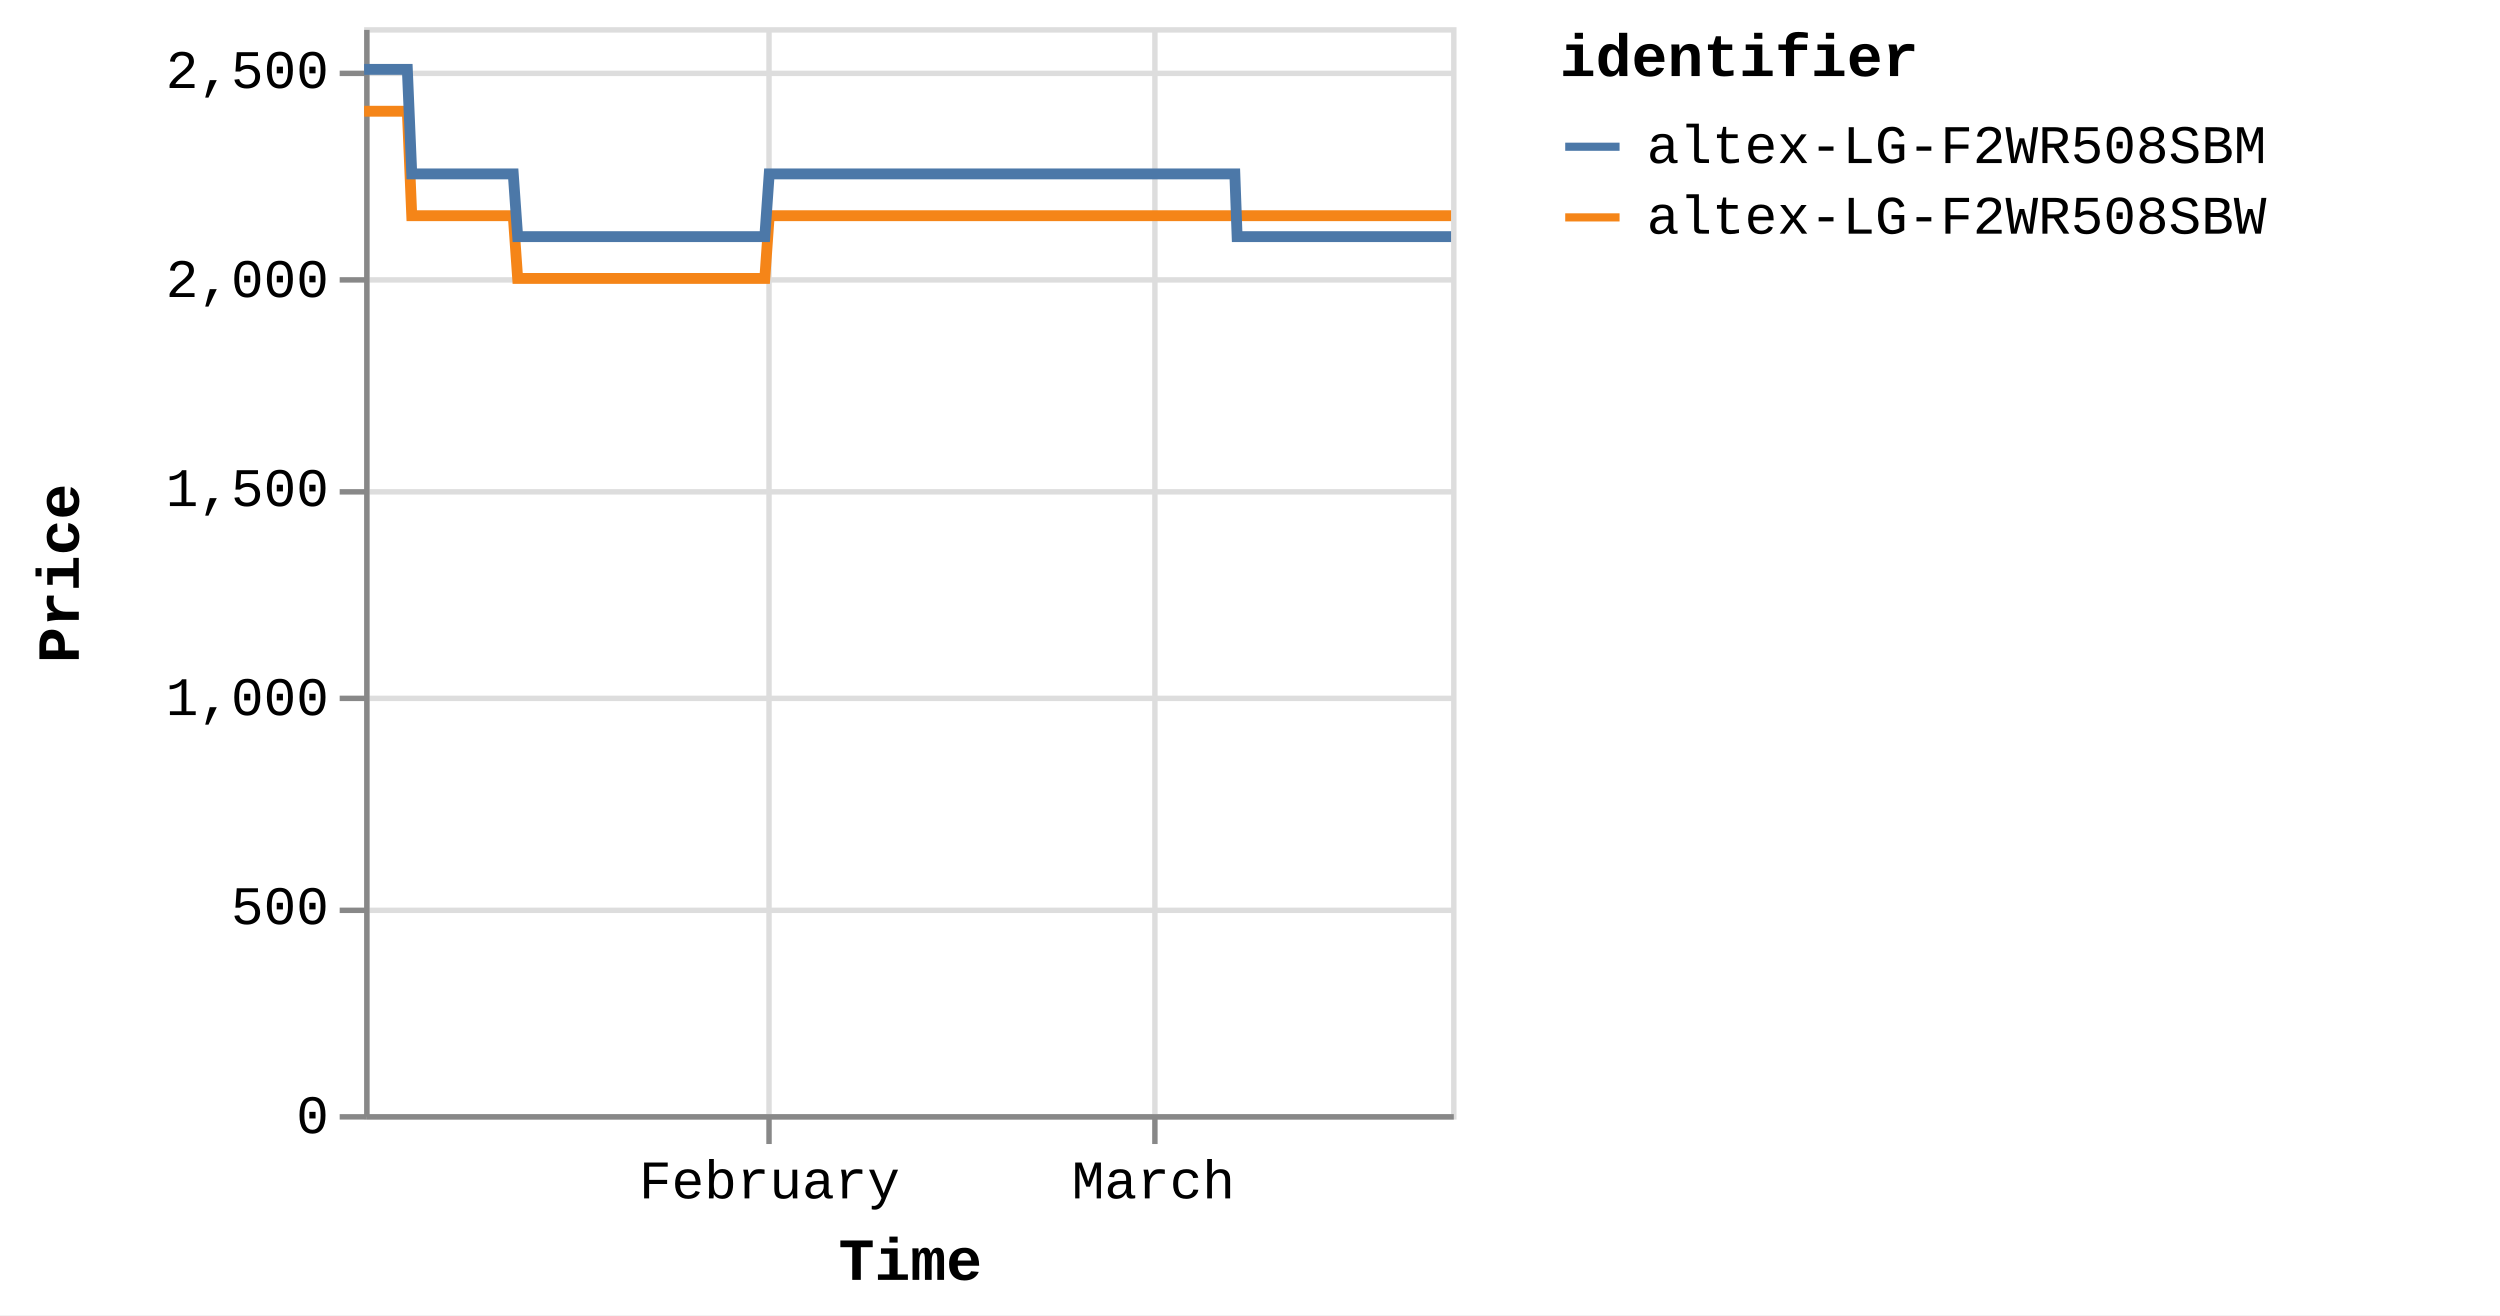
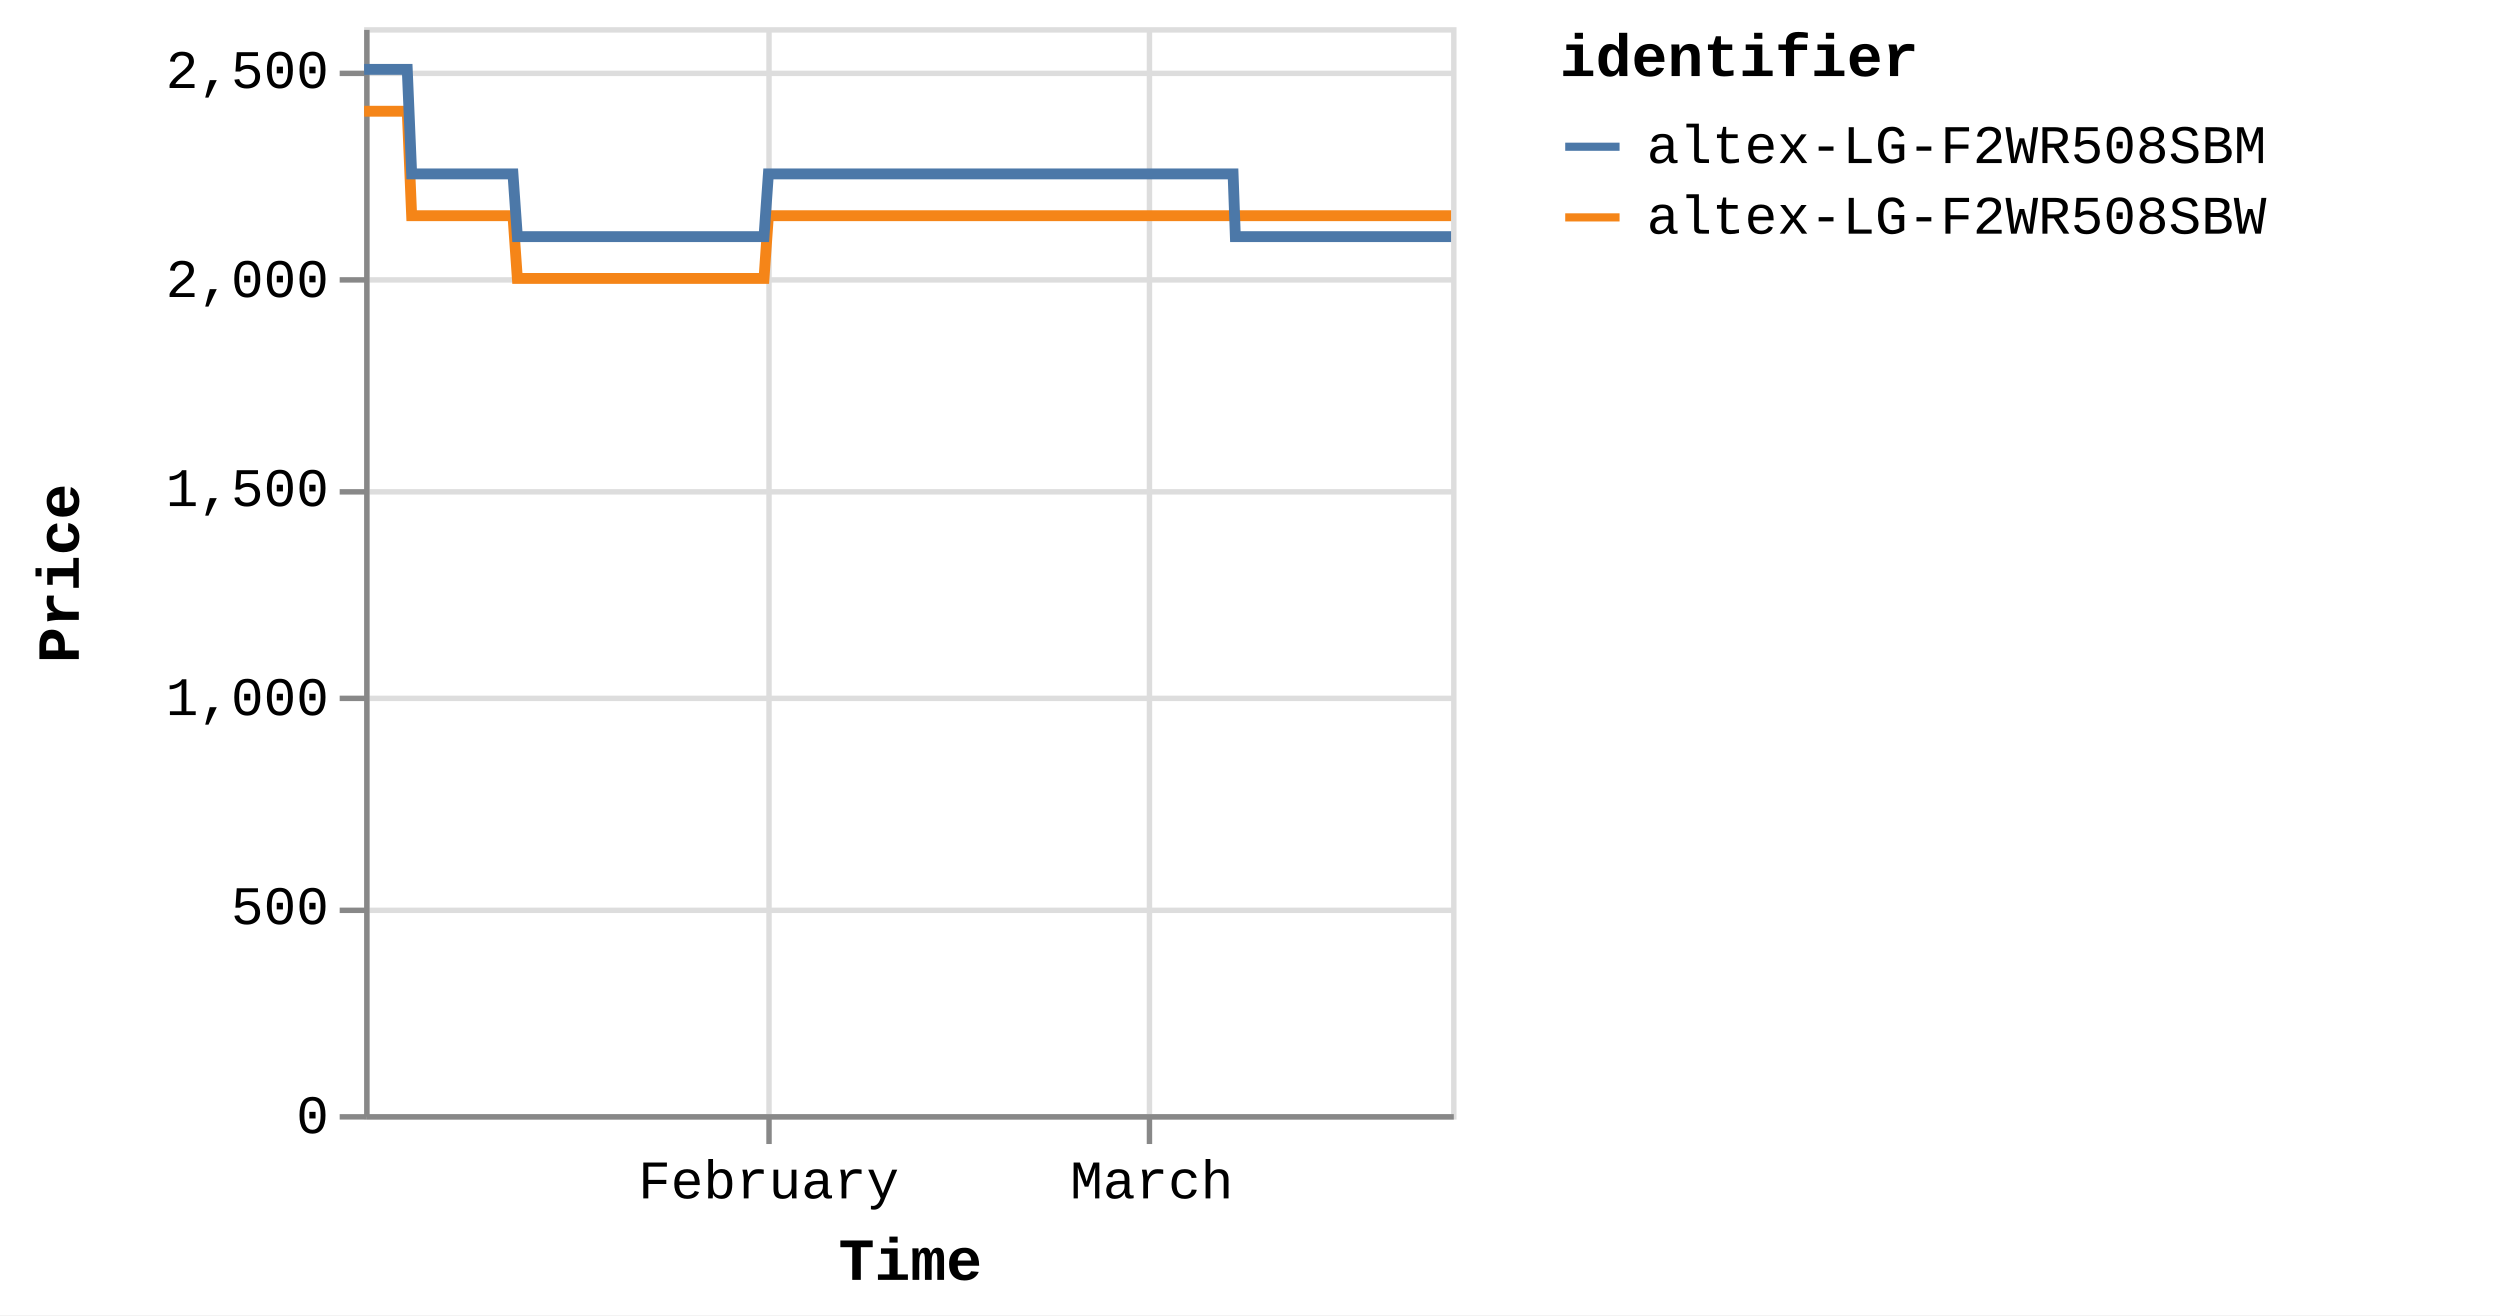
<svg xmlns="http://www.w3.org/2000/svg" version="1.1" class="marks" width="460" height="242" viewBox="0 0 460 242">
  <rect width="460" height="242" fill="white" />
  <g fill="none" stroke-miterlimit="10" transform="translate(67,5)">
    <g class="mark-group role-frame root" role="graphics-object" aria-roledescription="group mark container">
      <g transform="translate(0,0)">
        <path class="background" aria-hidden="true" d="M0.5,0.5h200v200h-200Z" stroke="#ddd" />
        <g>
          <g class="mark-group role-axis" aria-hidden="true">
            <g transform="translate(0.5,200.5)">
              <path class="background" aria-hidden="true" d="M0,0h0v0h0Z" pointer-events="none" />
              <g>
                <g class="mark-rule role-axis-grid" pointer-events="none">
                  <line transform="translate(74,-200)" x2="0" y2="200" stroke="#ddd" stroke-width="1" opacity="1" />
-                   <line transform="translate(145,-200)" x2="0" y2="200" stroke="#ddd" stroke-width="1" opacity="1" />
+                   <line transform="translate(144,-200)" x2="0" y2="200" stroke="#ddd" stroke-width="1" opacity="1" />
                </g>
              </g>
              <path class="foreground" aria-hidden="true" d="" pointer-events="none" display="none" />
            </g>
          </g>
          <g class="mark-group role-axis" aria-hidden="true">
            <g transform="translate(0.5,0.5)">
              <path class="background" aria-hidden="true" d="M0,0h0v0h0Z" pointer-events="none" />
              <g>
                <g class="mark-rule role-axis-grid" pointer-events="none">
                  <line transform="translate(0,200)" x2="200" y2="0" stroke="#ddd" stroke-width="1" opacity="1" />
                  <line transform="translate(0,162)" x2="200" y2="0" stroke="#ddd" stroke-width="1" opacity="1" />
                  <line transform="translate(0,123)" x2="200" y2="0" stroke="#ddd" stroke-width="1" opacity="1" />
                  <line transform="translate(0,85)" x2="200" y2="0" stroke="#ddd" stroke-width="1" opacity="1" />
                  <line transform="translate(0,46)" x2="200" y2="0" stroke="#ddd" stroke-width="1" opacity="1" />
                  <line transform="translate(0,8)" x2="200" y2="0" stroke="#ddd" stroke-width="1" opacity="1" />
                </g>
              </g>
              <path class="foreground" aria-hidden="true" d="" pointer-events="none" display="none" />
            </g>
          </g>
-           <g class="mark-group role-axis" role="graphics-symbol" aria-roledescription="axis" aria-label="X-axis titled 'Time' for a time scale with values from Monday, 01 January 2024, 2:19:43 PM to Saturday, 23 March 2024, 4:38:15 PM">
+           <g class="mark-group role-axis" role="graphics-symbol" aria-roledescription="axis" aria-label="X-axis titled 'Time' for a time scale with values from Monday, 01 January 2024, 2:19:43 PM to Saturday, 23 March 2024, 8:38:04 PM">
            <g transform="translate(0.5,200.5)">
              <path class="background" aria-hidden="true" d="M0,0h0v0h0Z" pointer-events="none" />
              <g>
                <g class="mark-rule role-axis-tick" pointer-events="none">
                  <line transform="translate(74,0)" x2="0" y2="5" stroke="#888" stroke-width="1" opacity="1" />
-                   <line transform="translate(145,0)" x2="0" y2="5" stroke="#888" stroke-width="1" opacity="1" />
+                   <line transform="translate(144,0)" x2="0" y2="5" stroke="#888" stroke-width="1" opacity="1" />
                </g>
                <g class="mark-text role-axis-label" pointer-events="none">
-                   <text text-anchor="middle" transform="translate(74.0667,15)" font-family="Liberation Mono" font-size="10px" fill="#000" opacity="1">February</text>
-                   <text text-anchor="middle" transform="translate(144.7155,15)" font-family="Liberation Mono" font-size="10px" fill="#000" opacity="1">March</text>
+                   <text text-anchor="middle" transform="translate(73.91675,15)" font-family="Liberation Mono" font-size="10px" fill="#000" opacity="1">February</text>
+                   <text text-anchor="middle" transform="translate(144.4225,15)" font-family="Liberation Mono" font-size="10px" fill="#000" opacity="1">March</text>
                </g>
                <g class="mark-rule role-axis-domain" pointer-events="none">
                  <line transform="translate(0,0)" x2="200" y2="0" stroke="#888" stroke-width="1" opacity="1" />
                </g>
                <g class="mark-text role-axis-title" pointer-events="none">
                  <text text-anchor="middle" transform="translate(100,30)" font-family="Liberation Mono" font-size="11px" font-weight="bold" fill="#000" opacity="1">Time</text>
                </g>
              </g>
              <path class="foreground" aria-hidden="true" d="" pointer-events="none" display="none" />
            </g>
          </g>
          <g class="mark-group role-axis" role="graphics-symbol" aria-roledescription="axis" aria-label="Y-axis titled 'Price' for a linear scale with values from 0 to 2,600">
            <g transform="translate(0.5,0.5)">
              <path class="background" aria-hidden="true" d="M0,0h0v0h0Z" pointer-events="none" />
              <g>
                <g class="mark-rule role-axis-tick" pointer-events="none">
                  <line transform="translate(0,200)" x2="-5" y2="0" stroke="#888" stroke-width="1" opacity="1" />
                  <line transform="translate(0,162)" x2="-5" y2="0" stroke="#888" stroke-width="1" opacity="1" />
                  <line transform="translate(0,123)" x2="-5" y2="0" stroke="#888" stroke-width="1" opacity="1" />
                  <line transform="translate(0,85)" x2="-5" y2="0" stroke="#888" stroke-width="1" opacity="1" />
                  <line transform="translate(0,46)" x2="-5" y2="0" stroke="#888" stroke-width="1" opacity="1" />
                  <line transform="translate(0,8)" x2="-5" y2="0" stroke="#888" stroke-width="1" opacity="1" />
                </g>
                <g class="mark-text role-axis-label" pointer-events="none">
                  <text text-anchor="end" transform="translate(-7,203)" font-family="Liberation Mono" font-size="10px" fill="#000" opacity="1">0</text>
                  <text text-anchor="end" transform="translate(-7,164.5385)" font-family="Liberation Mono" font-size="10px" fill="#000" opacity="1">500</text>
                  <text text-anchor="end" transform="translate(-7,126.0769)" font-family="Liberation Mono" font-size="10px" fill="#000" opacity="1">1,000</text>
                  <text text-anchor="end" transform="translate(-7,87.61538)" font-family="Liberation Mono" font-size="10px" fill="#000" opacity="1">1,500</text>
                  <text text-anchor="end" transform="translate(-7,49.15385)" font-family="Liberation Mono" font-size="10px" fill="#000" opacity="1">2,000</text>
                  <text text-anchor="end" transform="translate(-7,10.69231)" font-family="Liberation Mono" font-size="10px" fill="#000" opacity="1">2,500</text>
                </g>
                <g class="mark-rule role-axis-domain" pointer-events="none">
                  <line transform="translate(0,200)" x2="0" y2="-200" stroke="#888" stroke-width="1" opacity="1" />
                </g>
                <g class="mark-text role-axis-title" pointer-events="none">
                  <text text-anchor="middle" transform="translate(-51,100) rotate(-90) translate(0,-2)" font-family="Liberation Mono" font-size="11px" font-weight="bold" fill="#000" opacity="1">Price</text>
                </g>
              </g>
              <path class="foreground" aria-hidden="true" d="" pointer-events="none" display="none" />
            </g>
          </g>
          <g class="mark-group role-scope pathgroup" role="graphics-object" aria-roledescription="group mark container">
            <g transform="translate(0,0)">
              <path class="background" aria-hidden="true" d="M0,0h200v200h-200Z" />
              <g>
                <g class="mark-line role-mark marks" role="graphics-object" aria-roledescription="line mark container">
-                   <path aria-label="Time: Jan 01, 2024; Price: 2399; identifier: altex-LG-F2WR508SBW" role="graphics-symbol" aria-roledescription="line mark" d="M0,15.462L0.255,15.462L0.641,15.462L1.453,15.462L1.859,15.462L2.286,15.462L2.674,15.462L3.077,15.462L3.889,15.462L4.295,15.462L4.723,15.462L5.111,15.462L5.512,15.462L6.325,15.462L6.732,15.462L7.158,15.462L7.55,15.462L7.95,15.462L8.763,34.692L9.168,34.692L9.595,34.692L9.985,34.692L10.385,34.692L11.198,34.692L11.604,34.692L12.029,34.692L12.419,34.692L12.821,34.692L13.636,34.692L14.04,34.692L14.465,34.692L14.855,34.692L15.258,34.692L16.072,34.692L16.479,34.692L16.906,34.692L17.295,34.692L17.693,34.692L18.509,34.692L18.914,34.692L19.347,34.692L19.731,34.692L20.13,34.692L20.945,34.692L21.351,34.692L21.778,34.692L22.166,34.692L22.566,34.692L23.38,34.692L23.786,34.692L24.215,34.692L24.603,34.692L25.002,34.692L25.816,34.692L26.223,34.692L26.649,34.692L27.039,34.692L27.439,34.692L28.251,46.231L28.656,46.231L29.082,46.231L29.472,46.231L29.874,46.231L30.689,46.231L31.092,46.231L31.518,46.231L31.907,46.231L32.311,46.231L33.126,46.231L33.532,46.231L33.961,46.231L34.348,46.231L34.747,46.231L35.561,46.231L35.969,46.231L36.396,46.231L36.785,46.231L37.183,46.231L37.997,46.231L38.405,46.231L38.833,46.231L39.22,46.231L39.619,46.231L40.433,46.231L40.839,46.231L41.267,46.231L41.655,46.231L42.056,46.231L42.87,46.231L43.276,46.231L43.704,46.231L44.093,46.231L44.491,46.231L45.306,46.231L45.709,46.231L46.135,46.231L46.527,46.231L46.928,46.231L47.74,46.231L48.146,46.231L48.571,46.231L48.962,46.231L49.364,46.231L50.18,46.231L50.587,46.231L51.015,46.231L51.401,46.231L51.8,46.231L52.615,46.231L53.022,46.231L53.451,46.231L53.839,46.231L54.236,46.231L55.051,46.231L55.458,46.231L55.886,46.231L56.274,46.231L56.673,46.231L57.488,46.231L57.893,46.231L58.323,46.231L58.712,46.231L59.108,46.231L59.922,46.231L60.329,46.231L60.75,46.231L61.14,46.231L61.546,46.231L62.357,46.231L62.764,46.231L63.181,46.231L63.575,46.231L63.98,46.231L64.793,46.231L65.199,46.231L65.618,46.231L66.011,46.231L66.417,46.231L67.229,46.231L67.636,46.231L68.058,46.231L68.448,46.231L68.854,46.231L69.665,46.231L70.071,46.231L70.493,46.231L70.889,46.231L71.289,46.231L72.101,46.231L72.507,46.231L72.93,46.231L73.32,46.231L73.725,46.231L74.537,34.692L74.944,34.692L75.367,34.692L75.755,34.692L76.161,34.692L76.974,34.692L77.38,34.692L77.802,34.692L78.191,34.692L78.598,34.692L79.41,34.692L79.816,34.692L80.235,34.692L80.628,34.692L81.035,34.692L81.848,34.692L82.253,34.692L82.671,34.692L83.064,34.692L83.47,34.692L84.282,34.692L84.69,34.692L85.112,34.692L85.501,34.692L85.906,34.692L86.718,34.692L87.124,34.692L87.548,34.692L87.937,34.692L88.342,34.692L89.154,34.692L89.561,34.692L89.983,34.692L90.375,34.692L90.779,34.692L91.591,34.692L91.998,34.692L92.419,34.692L92.811,34.692L93.215,34.692L94.027,34.692L94.434,34.692L94.854,34.692L95.246,34.692L95.652,34.692L96.463,34.692L96.869,34.692L97.289,34.692L97.681,34.692L98.087,34.692L98.901,34.692L99.306,34.692L99.724,34.692L100.117,34.692L100.523,34.692L101.336,34.692L101.741,34.692L102.166,34.692L102.554,34.692L102.959,34.692L103.771,34.692L104.178,34.692L104.599,34.692L104.996,34.692L105.396,34.692L106.208,34.692L106.614,34.692L107.037,34.692L107.427,34.692L107.831,34.692L109.05,34.692L109.472,34.692L109.863,34.692L110.269,34.692L111.08,34.692L111.487,34.692L111.909,34.692L112.301,34.692L112.704,34.692L113.517,34.692L113.922,34.692L114.341,34.692L114.734,34.692L115.14,34.692L115.953,34.692L116.36,34.692L116.777,34.692L117.171,34.692L117.577,34.692L118.389,34.692L118.796,34.692L119.219,34.692L119.612,34.692L120.012,34.692L120.826,34.692L121.231,34.692L121.652,34.692L122.044,34.692L122.45,34.692L123.261,34.692L123.667,34.692L124.09,34.692L124.481,34.692L124.886,34.692L125.697,34.692L126.103,34.692L126.526,34.692L126.917,34.692L127.322,34.692L128.133,34.692L128.539,34.692L128.96,34.692L129.351,34.692L129.76,34.692L130.57,34.692L130.975,34.692L131.394,34.692L131.787,34.692L132.193,34.692L133.005,34.692L133.412,34.692L133.83,34.692L134.226,34.692L134.629,34.692L135.442,34.692L135.849,34.692L136.271,34.692L136.661,34.692L137.065,34.692L137.878,34.692L138.284,34.692L138.706,34.692L139.098,34.692L139.502,34.692L140.314,34.692L140.72,34.692L141.142,34.692L141.534,34.692L141.938,34.692L142.75,34.692L143.156,34.692L143.577,34.692L143.968,34.692L144.374,34.692L145.186,34.692L145.594,34.692L146.015,34.692L146.405,34.692L146.811,34.692L147.623,34.692L148.029,34.692L148.45,34.692L148.84,34.692L149.247,34.692L150.059,34.692L150.464,34.692L150.883,34.692L151.277,34.692L151.683,34.692L152.532,34.692L153.087,34.692L153.329,34.692L153.715,34.692L154.119,34.692L154.931,34.692L155.337,34.692L155.761,34.692L156.15,34.692L156.555,34.692L157.367,34.692L157.777,34.692L158.197,34.692L158.589,34.692L158.991,34.692L159.803,34.692L160.21,34.692L160.631,34.692L161.022,34.692L161.428,34.692L162.24,34.692L162.652,34.692L163.068,34.692L163.457,34.692L163.863,34.692L164.676,34.692L165.082,34.692L165.499,34.692L165.896,34.692L166.299,34.692L167.112,34.692L167.52,34.692L167.936,34.692L168.331,34.692L168.736,34.692L169.55,34.692L169.954,34.692L170.378,34.692L170.769,34.692L171.173,34.692L171.985,34.692L172.39,34.692L172.813,34.692L173.206,34.692L173.608,34.692L174.421,34.692L174.829,34.692L175.251,34.692L175.639,34.692L176.044,34.692L176.856,34.692L177.263,34.692L177.687,34.692L178.076,34.692L178.481,34.692L179.292,34.692L179.701,34.692L180.121,34.692L180.512,34.692L180.917,34.692L181.729,34.692L182.137,34.692L182.556,34.692L182.947,34.692L183.354,34.692L184.165,34.692L184.574,34.692L184.991,34.692L185.383,34.692L185.789,34.692L186.601,34.692L187.007,34.692L187.433,34.692L187.823,34.692L188.228,34.692L189.039,34.692L189.444,34.692L189.866,34.692L190.26,34.692L190.661,34.692L191.473,34.692L191.881,34.692L192.302,34.692L192.697,34.692L193.099,34.692L193.91,34.692L194.317,34.692L194.74,34.692L195.134,34.692L195.534,34.692L196.346,34.692L196.752,34.692L197.174,34.692L197.565,34.692L197.971,34.692L198.782,34.692L199.188,34.692L199.609,34.692L200,34.692" stroke="#f58518" stroke-width="2" />
+                   <path aria-label="Time: Jan 01, 2024; Price: 2399; identifier: altex-LG-F2WR508SBW" role="graphics-symbol" aria-roledescription="line mark" d="M0,15.462L0.255,15.462L0.64,15.462L1.45,15.462L1.856,15.462L2.282,15.462L2.669,15.462L3.07,15.462L3.881,15.462L4.287,15.462L4.713,15.462L5.101,15.462L5.501,15.462L6.313,15.462L6.718,15.462L7.144,15.462L7.534,15.462L7.933,15.462L8.745,34.692L9.15,34.692L9.575,34.692L9.965,34.692L10.364,34.692L11.175,34.692L11.58,34.692L12.005,34.692L12.394,34.692L12.795,34.692L13.608,34.692L14.011,34.692L14.436,34.692L14.825,34.692L15.227,34.692L16.039,34.692L16.446,34.692L16.872,34.692L17.26,34.692L17.657,34.692L18.471,34.692L18.876,34.692L19.307,34.692L19.691,34.692L20.089,34.692L20.902,34.692L21.308,34.692L21.734,34.692L22.121,34.692L22.52,34.692L23.333,34.692L23.738,34.692L24.166,34.692L24.554,34.692L24.952,34.692L25.764,34.692L26.17,34.692L26.595,34.692L26.984,34.692L27.383,34.692L28.194,46.231L28.598,46.231L29.023,46.231L29.413,46.231L29.814,46.231L30.627,46.231L31.03,46.231L31.454,46.231L31.843,46.231L32.245,46.231L33.058,46.231L33.464,46.231L33.892,46.231L34.279,46.231L34.676,46.231L35.489,46.231L35.896,46.231L36.322,46.231L36.711,46.231L37.108,46.231L37.92,46.231L38.327,46.231L38.754,46.231L39.141,46.231L39.539,46.231L40.351,46.231L40.756,46.231L41.184,46.231L41.571,46.231L41.971,46.231L42.783,46.231L43.188,46.231L43.615,46.231L44.004,46.231L44.401,46.231L45.214,46.231L45.617,46.231L46.042,46.231L46.433,46.231L46.833,46.231L47.643,46.231L48.048,46.231L48.473,46.231L48.863,46.231L49.264,46.231L50.078,46.231L50.484,46.231L50.912,46.231L51.297,46.231L51.695,46.231L52.508,46.231L52.915,46.231L53.342,46.231L53.73,46.231L54.126,46.231L54.94,46.231L55.346,46.231L55.773,46.231L56.16,46.231L56.558,46.231L57.372,46.231L57.776,46.231L58.205,46.231L58.593,46.231L58.989,46.231L59.8,46.231L60.207,46.231L60.627,46.231L61.016,46.231L61.421,46.231L62.23,46.231L62.637,46.231L63.053,46.231L63.446,46.231L63.851,46.231L64.662,46.231L65.067,46.231L65.485,46.231L65.877,46.231L66.283,46.231L67.093,46.231L67.499,46.231L67.92,46.231L68.309,46.231L68.714,46.231L69.524,46.231L69.929,46.231L70.351,46.231L70.746,46.231L71.145,46.231L71.955,46.231L72.361,46.231L72.783,46.231L73.171,46.231L73.576,46.231L74.386,34.692L74.792,34.692L75.214,34.692L75.602,34.692L76.007,34.692L76.819,34.692L77.223,34.692L77.644,34.692L78.033,34.692L78.439,34.692L79.249,34.692L79.655,34.692L80.072,34.692L80.465,34.692L80.871,34.692L81.682,34.692L82.086,34.692L82.503,34.692L82.896,34.692L83.301,34.692L84.111,34.692L84.518,34.692L84.94,34.692L85.328,34.692L85.732,34.692L86.543,34.692L86.948,34.692L87.37,34.692L87.759,34.692L88.164,34.692L88.974,34.692L89.38,34.692L89.8,34.692L90.192,34.692L90.595,34.692L91.405,34.692L91.812,34.692L92.232,34.692L92.623,34.692L93.026,34.692L93.837,34.692L94.243,34.692L94.662,34.692L95.053,34.692L95.459,34.692L96.268,34.692L96.673,34.692L97.092,34.692L97.483,34.692L97.889,34.692L98.701,34.692L99.105,34.692L99.522,34.692L99.915,34.692L100.32,34.692L101.131,34.692L101.535,34.692L101.959,34.692L102.347,34.692L102.751,34.692L103.561,34.692L103.967,34.692L104.387,34.692L104.783,34.692L105.182,34.692L105.993,34.692L106.398,34.692L106.82,34.692L107.21,34.692L107.613,34.692L108.829,34.692L109.251,34.692L109.64,34.692L110.045,34.692L110.856,34.692L111.261,34.692L111.682,34.692L112.073,34.692L112.476,34.692L113.287,34.692L113.691,34.692L114.109,34.692L114.502,34.692L114.907,34.692L115.718,34.692L116.125,34.692L116.541,34.692L116.934,34.692L117.339,34.692L118.149,34.692L118.556,34.692L118.978,34.692L119.369,34.692L119.769,34.692L120.581,34.692L120.986,34.692L121.406,34.692L121.797,34.692L122.202,34.692L123.011,34.692L123.417,34.692L123.839,34.692L124.229,34.692L124.633,34.692L125.443,34.692L125.847,34.692L126.269,34.692L126.66,34.692L127.064,34.692L127.874,34.692L128.279,34.692L128.699,34.692L129.089,34.692L129.497,34.692L130.305,34.692L130.71,34.692L131.128,34.692L131.52,34.692L131.925,34.692L132.736,34.692L133.142,34.692L133.559,34.692L133.954,34.692L134.357,34.692L135.167,34.692L135.574,34.692L135.995,34.692L136.384,34.692L136.788,34.692L137.599,34.692L138.005,34.692L138.425,34.692L138.816,34.692L139.219,34.692L140.03,34.692L140.435,34.692L140.856,34.692L141.248,34.692L141.651,34.692L142.461,34.692L142.866,34.692L143.286,34.692L143.676,34.692L144.082,34.692L144.892,34.692L145.299,34.692L145.719,34.692L146.109,34.692L146.514,34.692L147.324,34.692L147.729,34.692L148.15,34.692L148.539,34.692L148.945,34.692L149.755,34.692L150.16,34.692L150.578,34.692L150.97,34.692L151.376,34.692L152.223,34.692L152.777,34.692L153.019,34.692L153.404,34.692L153.807,34.692L154.617,34.692L155.022,34.692L155.446,34.692L155.834,34.692L156.238,34.692L157.048,34.692L157.457,34.692L157.877,34.692L158.267,34.692L158.669,34.692L159.48,34.692L159.886,34.692L160.306,34.692L160.696,34.692L161.101,34.692L161.911,34.692L162.322,34.692L162.738,34.692L163.126,34.692L163.532,34.692L164.343,34.692L164.748,34.692L165.164,34.692L165.56,34.692L165.963,34.692L166.773,34.692L167.181,34.692L167.596,34.692L167.99,34.692L168.394,34.692L169.207,34.692L169.61,34.692L170.033,34.692L170.423,34.692L170.826,34.692L171.636,34.692L172.041,34.692L172.463,34.692L172.855,34.692L173.256,34.692L174.068,34.692L174.475,34.692L174.896,34.692L175.283,34.692L175.688,34.692L176.498,34.692L176.904,34.692L177.327,34.692L177.716,34.692L178.119,34.692L178.929,34.692L179.338,34.692L179.756,34.692L180.147,34.692L180.55,34.692L181.361,34.692L181.768,34.692L182.186,34.692L182.577,34.692L182.983,34.692L183.792,34.692L184.2,34.692L184.616,34.692L185.008,34.692L185.413,34.692L186.223,34.692L186.629,34.692L187.054,34.692L187.443,34.692L187.846,34.692L188.656,34.692L189.06,34.692L189.481,34.692L189.875,34.692L190.275,34.692L191.086,34.692L191.492,34.692L191.913,34.692L192.307,34.692L192.708,34.692L193.517,34.692L193.924,34.692L194.346,34.692L194.739,34.692L195.138,34.692L195.949,34.692L196.354,34.692L196.775,34.692L197.165,34.692L197.57,34.692L198.38,34.692L198.785,34.692L199.205,34.692L199.595,34.692L200,34.692" stroke="#f58518" stroke-width="2" />
                </g>
              </g>
              <path class="foreground" aria-hidden="true" d="" display="none" />
            </g>
            <g transform="translate(0,0)">
              <path class="background" aria-hidden="true" d="M0,0h200v200h-200Z" />
              <g>
                <g class="mark-line role-mark marks" role="graphics-object" aria-roledescription="line mark container">
-                   <path aria-label="Time: Jan 01, 2024; Price: 2499; identifier: altex-LG-F2WR508SBM" role="graphics-symbol" aria-roledescription="line mark" d="M0,7.769L0.255,7.769L0.641,7.769L1.453,7.769L1.859,7.769L2.286,7.769L2.674,7.769L3.077,7.769L3.889,7.769L4.296,7.769L4.723,7.769L5.111,7.769L5.512,7.769L6.326,7.769L6.732,7.769L7.158,7.769L7.55,7.769L7.95,7.769L8.763,27L9.168,27L9.595,27L9.985,27L10.385,27L11.198,27L11.604,27L12.029,27L12.419,27L12.821,27L13.636,27L14.04,27L14.465,27L14.855,27L15.258,27L16.072,27L16.479,27L16.906,27L17.295,27L17.693,27L18.509,27L18.914,27L19.347,27L19.731,27L20.13,27L20.945,27L21.351,27L21.778,27L22.166,27L22.566,27L23.38,27L23.787,27L24.215,27L24.604,27L25.002,27L25.816,27L26.223,27L26.649,27L27.039,27L27.439,27L28.251,38.538L28.657,38.538L29.082,38.538L29.472,38.538L29.874,38.538L30.689,38.538L31.093,38.538L31.518,38.538L31.908,38.538L32.311,38.538L33.126,38.538L33.532,38.538L33.961,38.538L34.348,38.538L34.747,38.538L35.561,38.538L35.969,38.538L36.396,38.538L36.786,38.538L37.183,38.538L37.997,38.538L38.405,38.538L38.833,38.538L39.221,38.538L39.619,38.538L40.433,38.538L40.839,38.538L41.268,38.538L41.655,38.538L42.057,38.538L42.87,38.538L43.276,38.538L43.704,38.538L44.093,38.538L44.491,38.538L45.306,38.538L45.709,38.538L46.136,38.538L46.527,38.538L46.928,38.538L47.74,38.538L48.146,38.538L48.571,38.538L48.962,38.538L49.364,38.538L50.18,38.538L50.587,38.538L51.015,38.538L51.401,38.538L51.8,38.538L52.615,38.538L53.022,38.538L53.451,38.538L53.839,38.538L54.236,38.538L55.051,38.538L55.458,38.538L55.887,38.538L56.274,38.538L56.673,38.538L57.488,38.538L57.893,38.538L58.323,38.538L58.712,38.538L59.109,38.538L59.922,38.538L60.329,38.538L60.75,38.538L61.14,38.538L61.546,38.538L62.357,38.538L62.764,38.538L63.181,38.538L63.575,38.538L63.98,38.538L64.793,38.538L65.199,38.538L65.618,38.538L66.011,38.538L66.417,38.538L67.229,38.538L67.636,38.538L68.058,38.538L68.448,38.538L68.854,38.538L69.665,38.538L70.071,38.538L70.493,38.538L70.889,38.538L71.289,38.538L72.101,38.538L72.508,38.538L72.93,38.538L73.32,38.538L73.725,38.538L74.537,27L74.944,27L75.367,27L75.755,27L76.161,27L76.974,27L77.38,27L77.802,27L78.191,27L78.598,27L79.41,27L79.816,27L80.235,27L80.628,27L81.035,27L81.848,27L82.253,27L82.671,27L83.064,27L83.47,27L84.282,27L84.69,27L85.112,27L85.501,27L85.906,27L86.718,27L87.125,27L87.548,27L87.937,27L88.343,27L89.155,27L89.561,27L89.983,27L90.375,27L90.779,27L91.591,27L91.998,27L92.419,27L92.811,27L93.215,27L94.027,27L94.434,27L94.854,27L95.246,27L95.652,27L96.463,27L96.869,27L97.289,27L97.681,27L98.088,27L98.901,27L99.306,27L99.724,27L100.118,27L100.523,27L101.336,27L101.742,27L102.166,27L102.554,27L102.959,27L103.771,27L104.178,27L104.599,27L104.996,27L105.396,27L106.208,27L106.614,27L107.037,27L107.427,27L107.831,27L109.05,27L109.472,27L109.863,27L110.269,27L111.081,27L111.487,27L111.909,27L112.301,27L112.704,27L113.517,27L113.922,27L114.341,27L114.734,27L115.14,27L115.953,27L116.361,27L116.778,27L117.171,27L117.577,27L118.389,27L118.796,27L119.219,27L119.612,27L120.012,27L120.826,27L121.231,27L121.652,27L122.044,27L122.45,27L123.261,27L123.667,27L124.09,27L124.481,27L124.886,27L125.697,27L126.103,27L126.526,27L126.917,27L127.322,27L128.134,27L128.539,27L128.96,27L129.351,27L129.76,27L130.57,27L130.975,27L131.394,27L131.787,27L132.193,27L133.005,27L133.412,27L133.83,27L134.226,27L134.629,27L135.442,27L135.849,27L136.271,27L136.661,27L137.066,27L137.878,27L138.285,27L138.706,27L139.098,27L139.502,27L140.314,27L140.72,27L141.142,27L141.534,27L141.939,27L142.75,27L143.156,27L143.577,27L143.968,27L144.374,27L145.186,27L145.594,27L146.015,27L146.405,27L146.811,27L147.623,27L148.029,27L148.45,27L148.841,27L149.247,27L150.059,27L150.465,27L150.883,27L151.277,27L151.683,27L152.532,27L153.087,27L153.329,27L153.716,27L154.119,27L154.931,27L155.337,27L155.761,27L156.15,27L156.555,27L157.367,27L157.777,27L158.197,27L158.589,27L158.991,27L159.803,27L160.21,27L160.631,38.538L161.022,38.538L161.428,38.538L162.24,38.538L162.652,38.538L163.068,38.538L163.457,38.538L163.863,38.538L164.676,38.538L165.082,38.538L165.499,38.538L165.896,38.538L166.299,38.538L167.112,38.538L167.521,38.538L167.936,38.538L168.331,38.538L168.736,38.538L169.55,38.538L169.954,38.538L170.378,38.538L170.769,38.538L171.173,38.538L171.985,38.538L172.39,38.538L172.813,38.538L173.206,38.538L173.608,38.538L174.421,38.538L174.829,38.538L175.251,38.538L175.639,38.538L176.044,38.538L176.857,38.538L177.263,38.538L177.687,38.538L178.076,38.538L178.481,38.538L179.292,38.538L179.702,38.538L180.121,38.538L180.512,38.538L180.917,38.538L181.729,38.538L182.137,38.538L182.556,38.538L182.947,38.538L183.355,38.538L184.165,38.538L184.574,38.538L184.991,38.538L185.383,38.538L185.789,38.538L186.601,38.538L187.007,38.538L187.433,38.538L187.824,38.538L188.228,38.538L189.039,38.538L189.444,38.538L189.866,38.538L190.261,38.538L190.661,38.538L191.474,38.538L191.881,38.538L192.303,38.538L192.697,38.538L193.1,38.538L193.91,38.538L194.317,38.538L194.74,38.538L195.134,38.538L195.534,38.538L196.346,38.538L196.752,38.538L197.175,38.538L197.566,38.538L197.971,38.538L198.783,38.538L199.188,38.538L199.61,38.538L200,38.538" stroke="#4c78a8" stroke-width="2" />
+                   <path aria-label="Time: Jan 01, 2024; Price: 2499; identifier: altex-LG-F2WR508SBM" role="graphics-symbol" aria-roledescription="line mark" d="M0,7.769L0.255,7.769L0.64,7.769L1.45,7.769L1.856,7.769L2.282,7.769L2.669,7.769L3.07,7.769L3.881,7.769L4.287,7.769L4.713,7.769L5.101,7.769L5.501,7.769L6.313,7.769L6.718,7.769L7.144,7.769L7.535,7.769L7.934,7.769L8.745,27L9.15,27L9.575,27L9.965,27L10.364,27L11.176,27L11.58,27L12.005,27L12.394,27L12.795,27L13.608,27L14.011,27L14.436,27L14.825,27L15.227,27L16.039,27L16.446,27L16.872,27L17.26,27L17.658,27L18.471,27L18.876,27L19.307,27L19.692,27L20.089,27L20.902,27L21.308,27L21.734,27L22.121,27L22.52,27L23.333,27L23.738,27L24.166,27L24.554,27L24.952,27L25.764,27L26.17,27L26.595,27L26.984,27L27.383,27L28.194,38.538L28.599,38.538L29.023,38.538L29.413,38.538L29.814,38.538L30.627,38.538L31.03,38.538L31.454,38.538L31.843,38.538L32.245,38.538L33.059,38.538L33.464,38.538L33.892,38.538L34.279,38.538L34.676,38.538L35.489,38.538L35.896,38.538L36.322,38.538L36.711,38.538L37.108,38.538L37.92,38.538L38.327,38.538L38.754,38.538L39.141,38.538L39.539,38.538L40.351,38.538L40.757,38.538L41.184,38.538L41.571,38.538L41.971,38.538L42.783,38.538L43.188,38.538L43.615,38.538L44.004,38.538L44.401,38.538L45.214,38.538L45.617,38.538L46.042,38.538L46.433,38.538L46.833,38.538L47.644,38.538L48.049,38.538L48.473,38.538L48.863,38.538L49.264,38.538L50.078,38.538L50.484,38.538L50.912,38.538L51.297,38.538L51.695,38.538L52.508,38.538L52.915,38.538L53.342,38.538L53.73,38.538L54.126,38.538L54.94,38.538L55.346,38.538L55.773,38.538L56.16,38.538L56.558,38.538L57.372,38.538L57.776,38.538L58.205,38.538L58.593,38.538L58.989,38.538L59.801,38.538L60.207,38.538L60.627,38.538L61.016,38.538L61.422,38.538L62.23,38.538L62.637,38.538L63.053,38.538L63.446,38.538L63.851,38.538L64.662,38.538L65.067,38.538L65.485,38.538L65.878,38.538L66.283,38.538L67.093,38.538L67.5,38.538L67.92,38.538L68.31,38.538L68.714,38.538L69.524,38.538L69.929,38.538L70.351,38.538L70.746,38.538L71.145,38.538L71.955,38.538L72.361,38.538L72.783,38.538L73.171,38.538L73.576,38.538L74.387,27L74.792,27L75.214,27L75.602,27L76.007,27L76.819,27L77.223,27L77.644,27L78.033,27L78.439,27L79.249,27L79.655,27L80.072,27L80.465,27L80.871,27L81.683,27L82.086,27L82.503,27L82.896,27L83.301,27L84.112,27L84.518,27L84.94,27L85.328,27L85.732,27L86.543,27L86.948,27L87.37,27L87.759,27L88.164,27L88.974,27L89.38,27L89.801,27L90.192,27L90.595,27L91.405,27L91.812,27L92.232,27L92.623,27L93.026,27L93.837,27L94.243,27L94.662,27L95.053,27L95.459,27L96.268,27L96.673,27L97.092,27L97.483,27L97.889,27L98.701,27L99.105,27L99.522,27L99.915,27L100.32,27L101.131,27L101.536,27L101.959,27L102.347,27L102.751,27L103.561,27L103.967,27L104.388,27L104.783,27L105.183,27L105.993,27L106.398,27L106.82,27L107.21,27L107.613,27L108.829,27L109.251,27L109.64,27L110.045,27L110.856,27L111.261,27L111.682,27L112.073,27L112.476,27L113.288,27L113.691,27L114.109,27L114.502,27L114.907,27L115.718,27L116.125,27L116.541,27L116.934,27L117.339,27L118.149,27L118.556,27L118.978,27L119.37,27L119.77,27L120.582,27L120.986,27L121.406,27L121.797,27L122.202,27L123.011,27L123.417,27L123.839,27L124.229,27L124.633,27L125.443,27L125.848,27L126.27,27L126.66,27L127.064,27L127.874,27L128.279,27L128.699,27L129.09,27L129.497,27L130.305,27L130.71,27L131.128,27L131.521,27L131.925,27L132.736,27L133.142,27L133.559,27L133.954,27L134.357,27L135.167,27L135.574,27L135.995,27L136.385,27L136.788,27L137.599,27L138.005,27L138.425,27L138.816,27L139.22,27L140.03,27L140.435,27L140.856,27L141.248,27L141.651,27L142.461,27L142.866,27L143.286,27L143.676,27L144.082,27L144.892,27L145.299,27L145.719,27L146.109,27L146.514,27L147.324,27L147.729,27L148.15,27L148.539,27L148.945,27L149.755,27L150.16,27L150.578,27L150.97,27L151.376,27L152.223,27L152.777,27L153.019,27L153.404,27L153.807,27L154.617,27L155.022,27L155.446,27L155.834,27L156.238,27L157.048,27L157.457,27L157.877,27L158.268,27L158.669,27L159.48,27L159.886,27L160.306,38.538L160.696,38.538L161.101,38.538L161.911,38.538L162.322,38.538L162.738,38.538L163.126,38.538L163.532,38.538L164.343,38.538L164.748,38.538L165.164,38.538L165.56,38.538L165.963,38.538L166.774,38.538L167.181,38.538L167.596,38.538L167.99,38.538L168.394,38.538L169.207,38.538L169.61,38.538L170.033,38.538L170.423,38.538L170.826,38.538L171.636,38.538L172.041,38.538L172.464,38.538L172.855,38.538L173.257,38.538L174.068,38.538L174.475,38.538L174.896,38.538L175.283,38.538L175.688,38.538L176.498,38.538L176.904,38.538L177.327,38.538L177.716,38.538L178.119,38.538L178.929,38.538L179.338,38.538L179.756,38.538L180.147,38.538L180.55,38.538L181.361,38.538L181.768,38.538L182.186,38.538L182.577,38.538L182.983,38.538L183.792,38.538L184.2,38.538L184.617,38.538L185.008,38.538L185.413,38.538L186.223,38.538L186.629,38.538L187.054,38.538L187.443,38.538L187.847,38.538L188.656,38.538L189.06,38.538L189.481,38.538L189.875,38.538L190.275,38.538L191.086,38.538L191.492,38.538L191.913,38.538L192.307,38.538L192.709,38.538L193.517,38.538L193.924,38.538L194.346,38.538L194.739,38.538L195.138,38.538L195.949,38.538L196.354,38.538L196.775,38.538L197.166,38.538L197.57,38.538L198.38,38.538L198.785,38.538L199.205,38.538L199.595,38.538L200,38.538" stroke="#4c78a8" stroke-width="2" />
                </g>
              </g>
              <path class="foreground" aria-hidden="true" d="" display="none" />
            </g>
          </g>
          <g class="mark-group role-legend" role="graphics-symbol" aria-roledescription="legend" aria-label="Symbol legend titled 'identifier' for stroke color with 2 values: altex-LG-F2WR508SBM, altex-LG-F2WR508SBW">
            <g transform="translate(220,0)">
              <path class="background" aria-hidden="true" d="M0,0h168v40h-168Z" pointer-events="none" />
              <g>
                <g class="mark-group role-legend-entry">
                  <g transform="translate(0,16)">
                    <path class="background" aria-hidden="true" d="M0,0h0v0h0Z" pointer-events="none" />
                    <g>
                      <g class="mark-group role-scope" role="graphics-object" aria-roledescription="group mark container">
                        <g transform="translate(0,0)">
                          <path class="background" aria-hidden="true" d="M0,0h168v11h-168Z" pointer-events="none" opacity="1" />
                          <g>
                            <g class="mark-symbol role-legend-symbol" pointer-events="none">
                              <path transform="translate(6,6)" d="M-5,0L5,0" stroke="#4c78a8" stroke-width="1.5" opacity="1" />
                            </g>
                            <g class="mark-text role-legend-label" pointer-events="none">
                              <text text-anchor="start" transform="translate(16,9)" font-family="Liberation Mono" font-size="10px" fill="#000" opacity="1">altex-LG-F2WR508SBM</text>
                            </g>
                          </g>
                          <path class="foreground" aria-hidden="true" d="" pointer-events="none" display="none" />
                        </g>
                        <g transform="translate(0,13)">
                          <path class="background" aria-hidden="true" d="M0,0h168v11h-168Z" pointer-events="none" opacity="1" />
                          <g>
                            <g class="mark-symbol role-legend-symbol" pointer-events="none">
                              <path transform="translate(6,6)" d="M-5,0L5,0" stroke="#f58518" stroke-width="1.5" opacity="1" />
                            </g>
                            <g class="mark-text role-legend-label" pointer-events="none">
                              <text text-anchor="start" transform="translate(16,9)" font-family="Liberation Mono" font-size="10px" fill="#000" opacity="1">altex-LG-F2WR508SBW</text>
                            </g>
                          </g>
                          <path class="foreground" aria-hidden="true" d="" pointer-events="none" display="none" />
                        </g>
                      </g>
                    </g>
                    <path class="foreground" aria-hidden="true" d="" pointer-events="none" display="none" />
                  </g>
                </g>
                <g class="mark-text role-legend-title" pointer-events="none">
                  <text text-anchor="start" transform="translate(0,9)" font-family="Liberation Mono" font-size="11px" font-weight="bold" fill="#000" opacity="1">identifier</text>
                </g>
              </g>
              <path class="foreground" aria-hidden="true" d="" pointer-events="none" display="none" />
            </g>
          </g>
        </g>
        <path class="foreground" aria-hidden="true" d="" display="none" />
      </g>
    </g>
  </g>
</svg>
